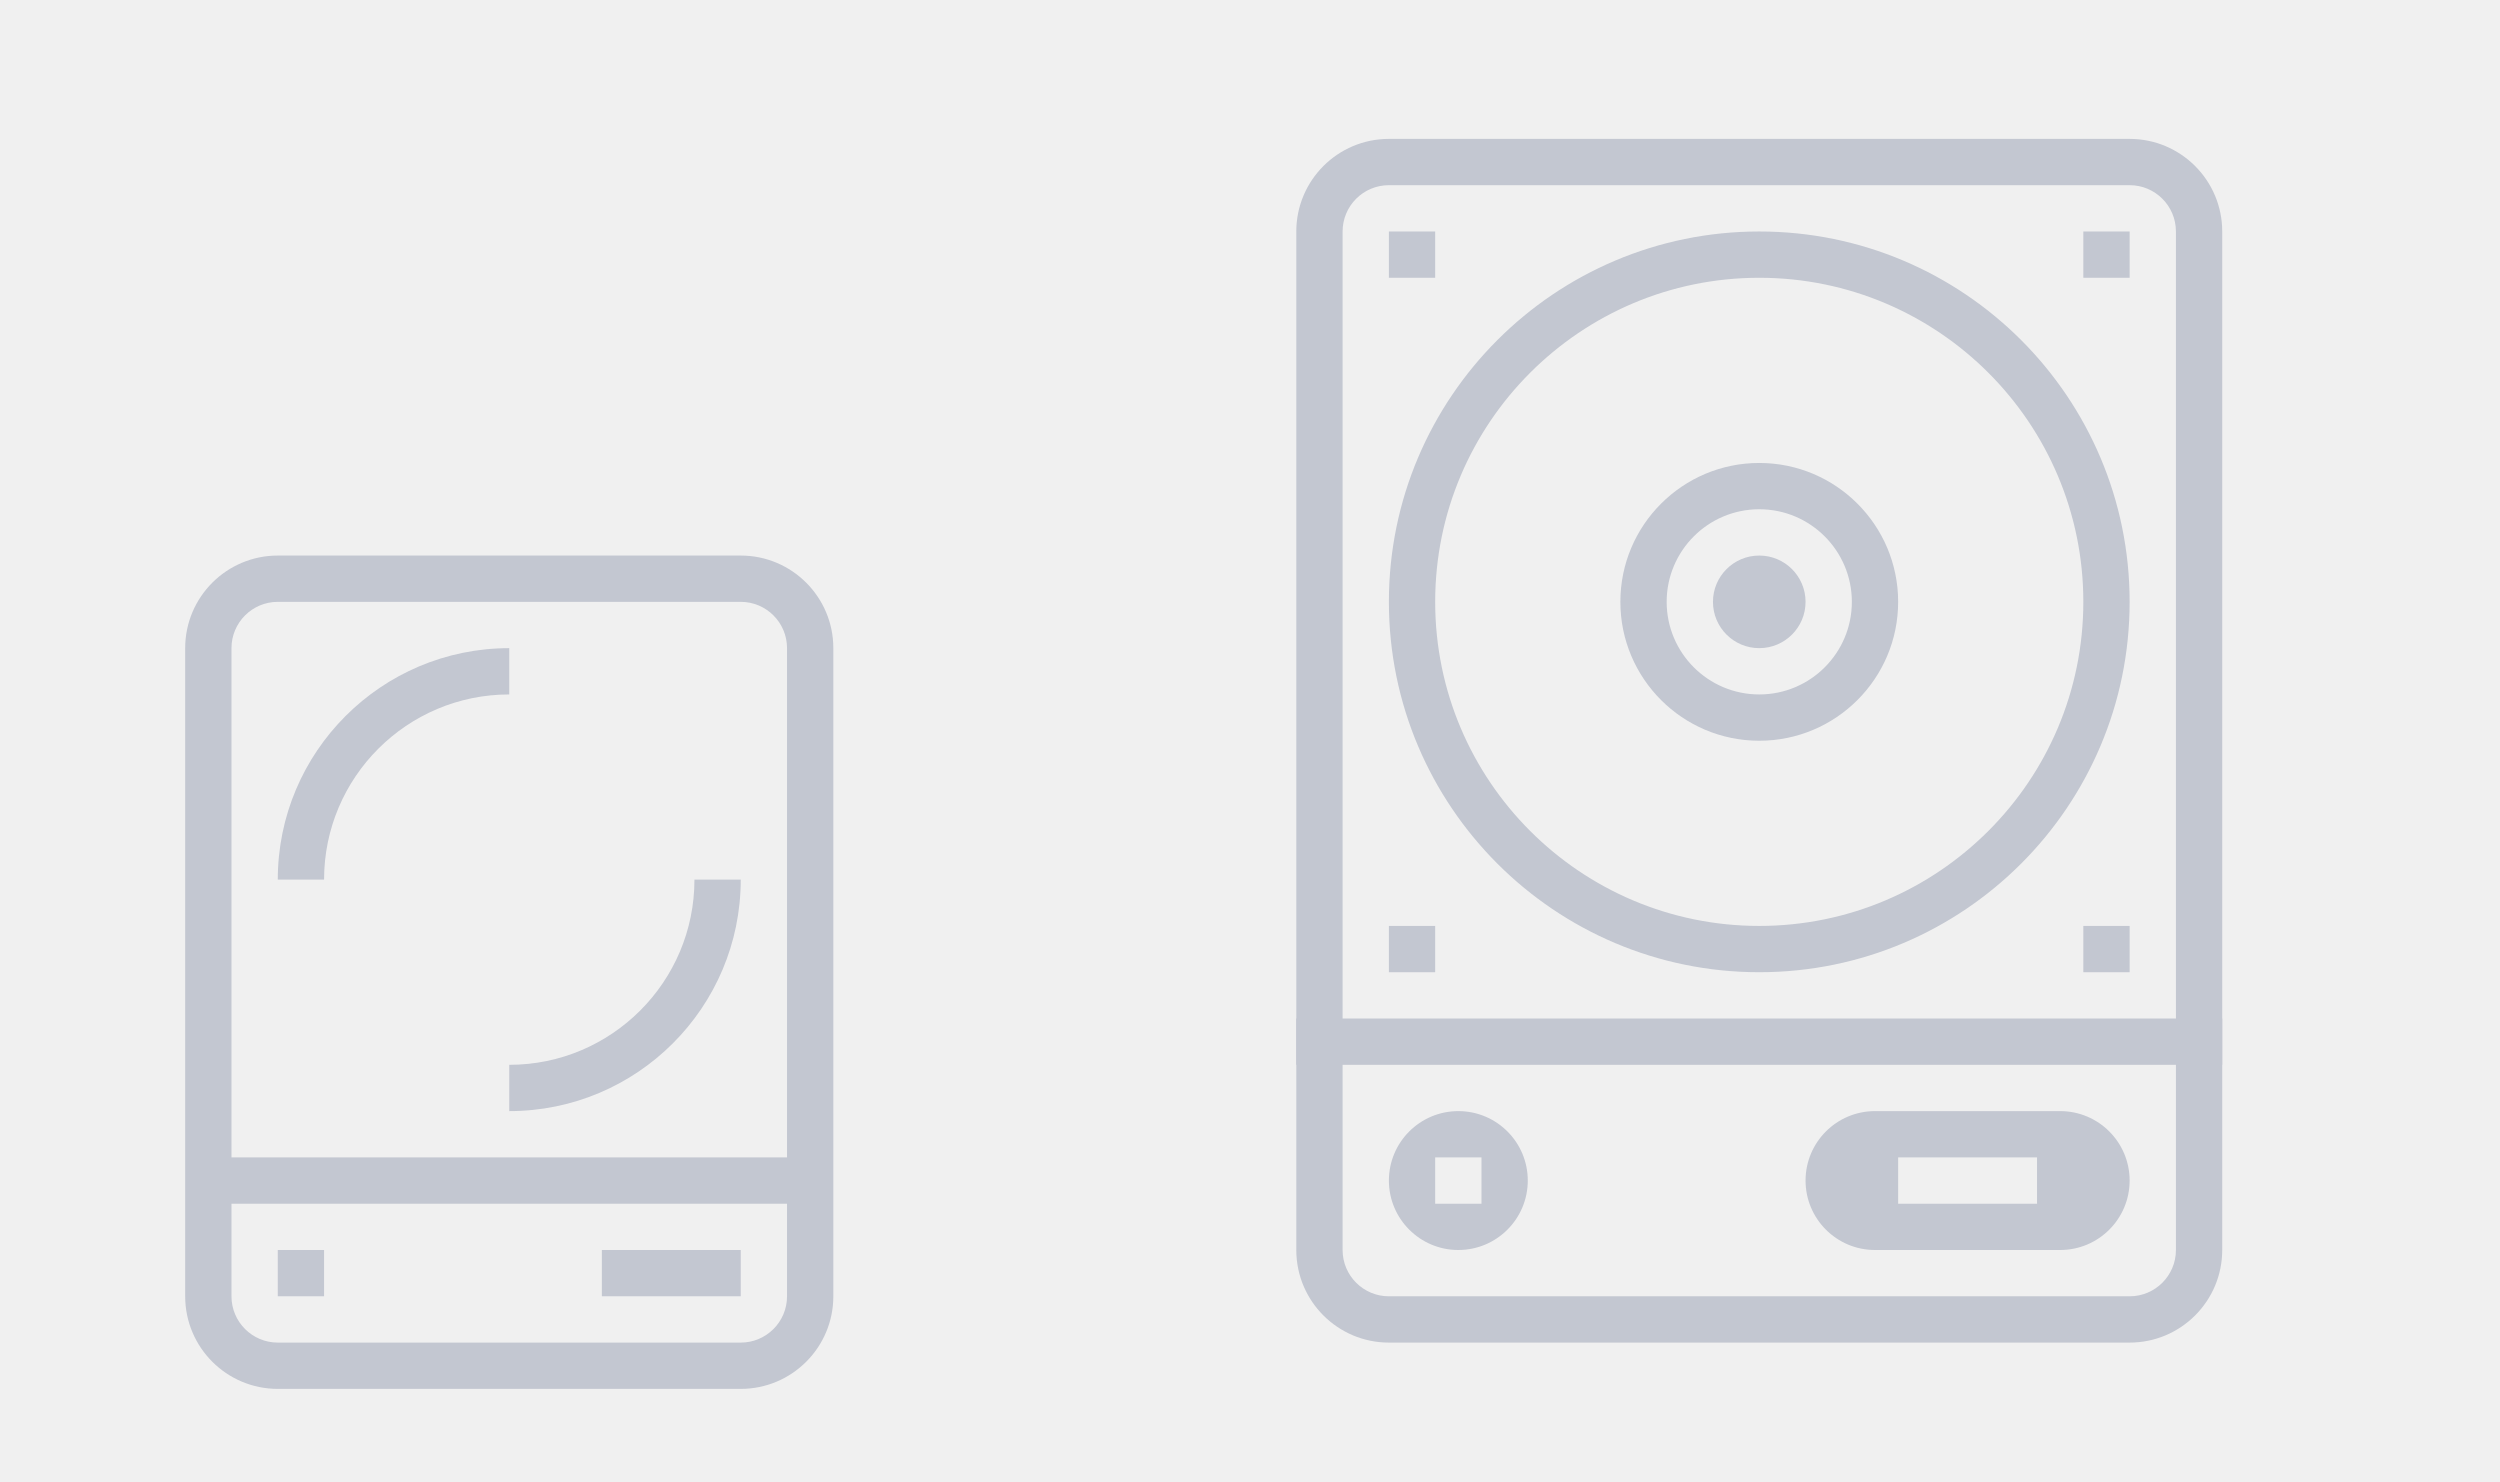
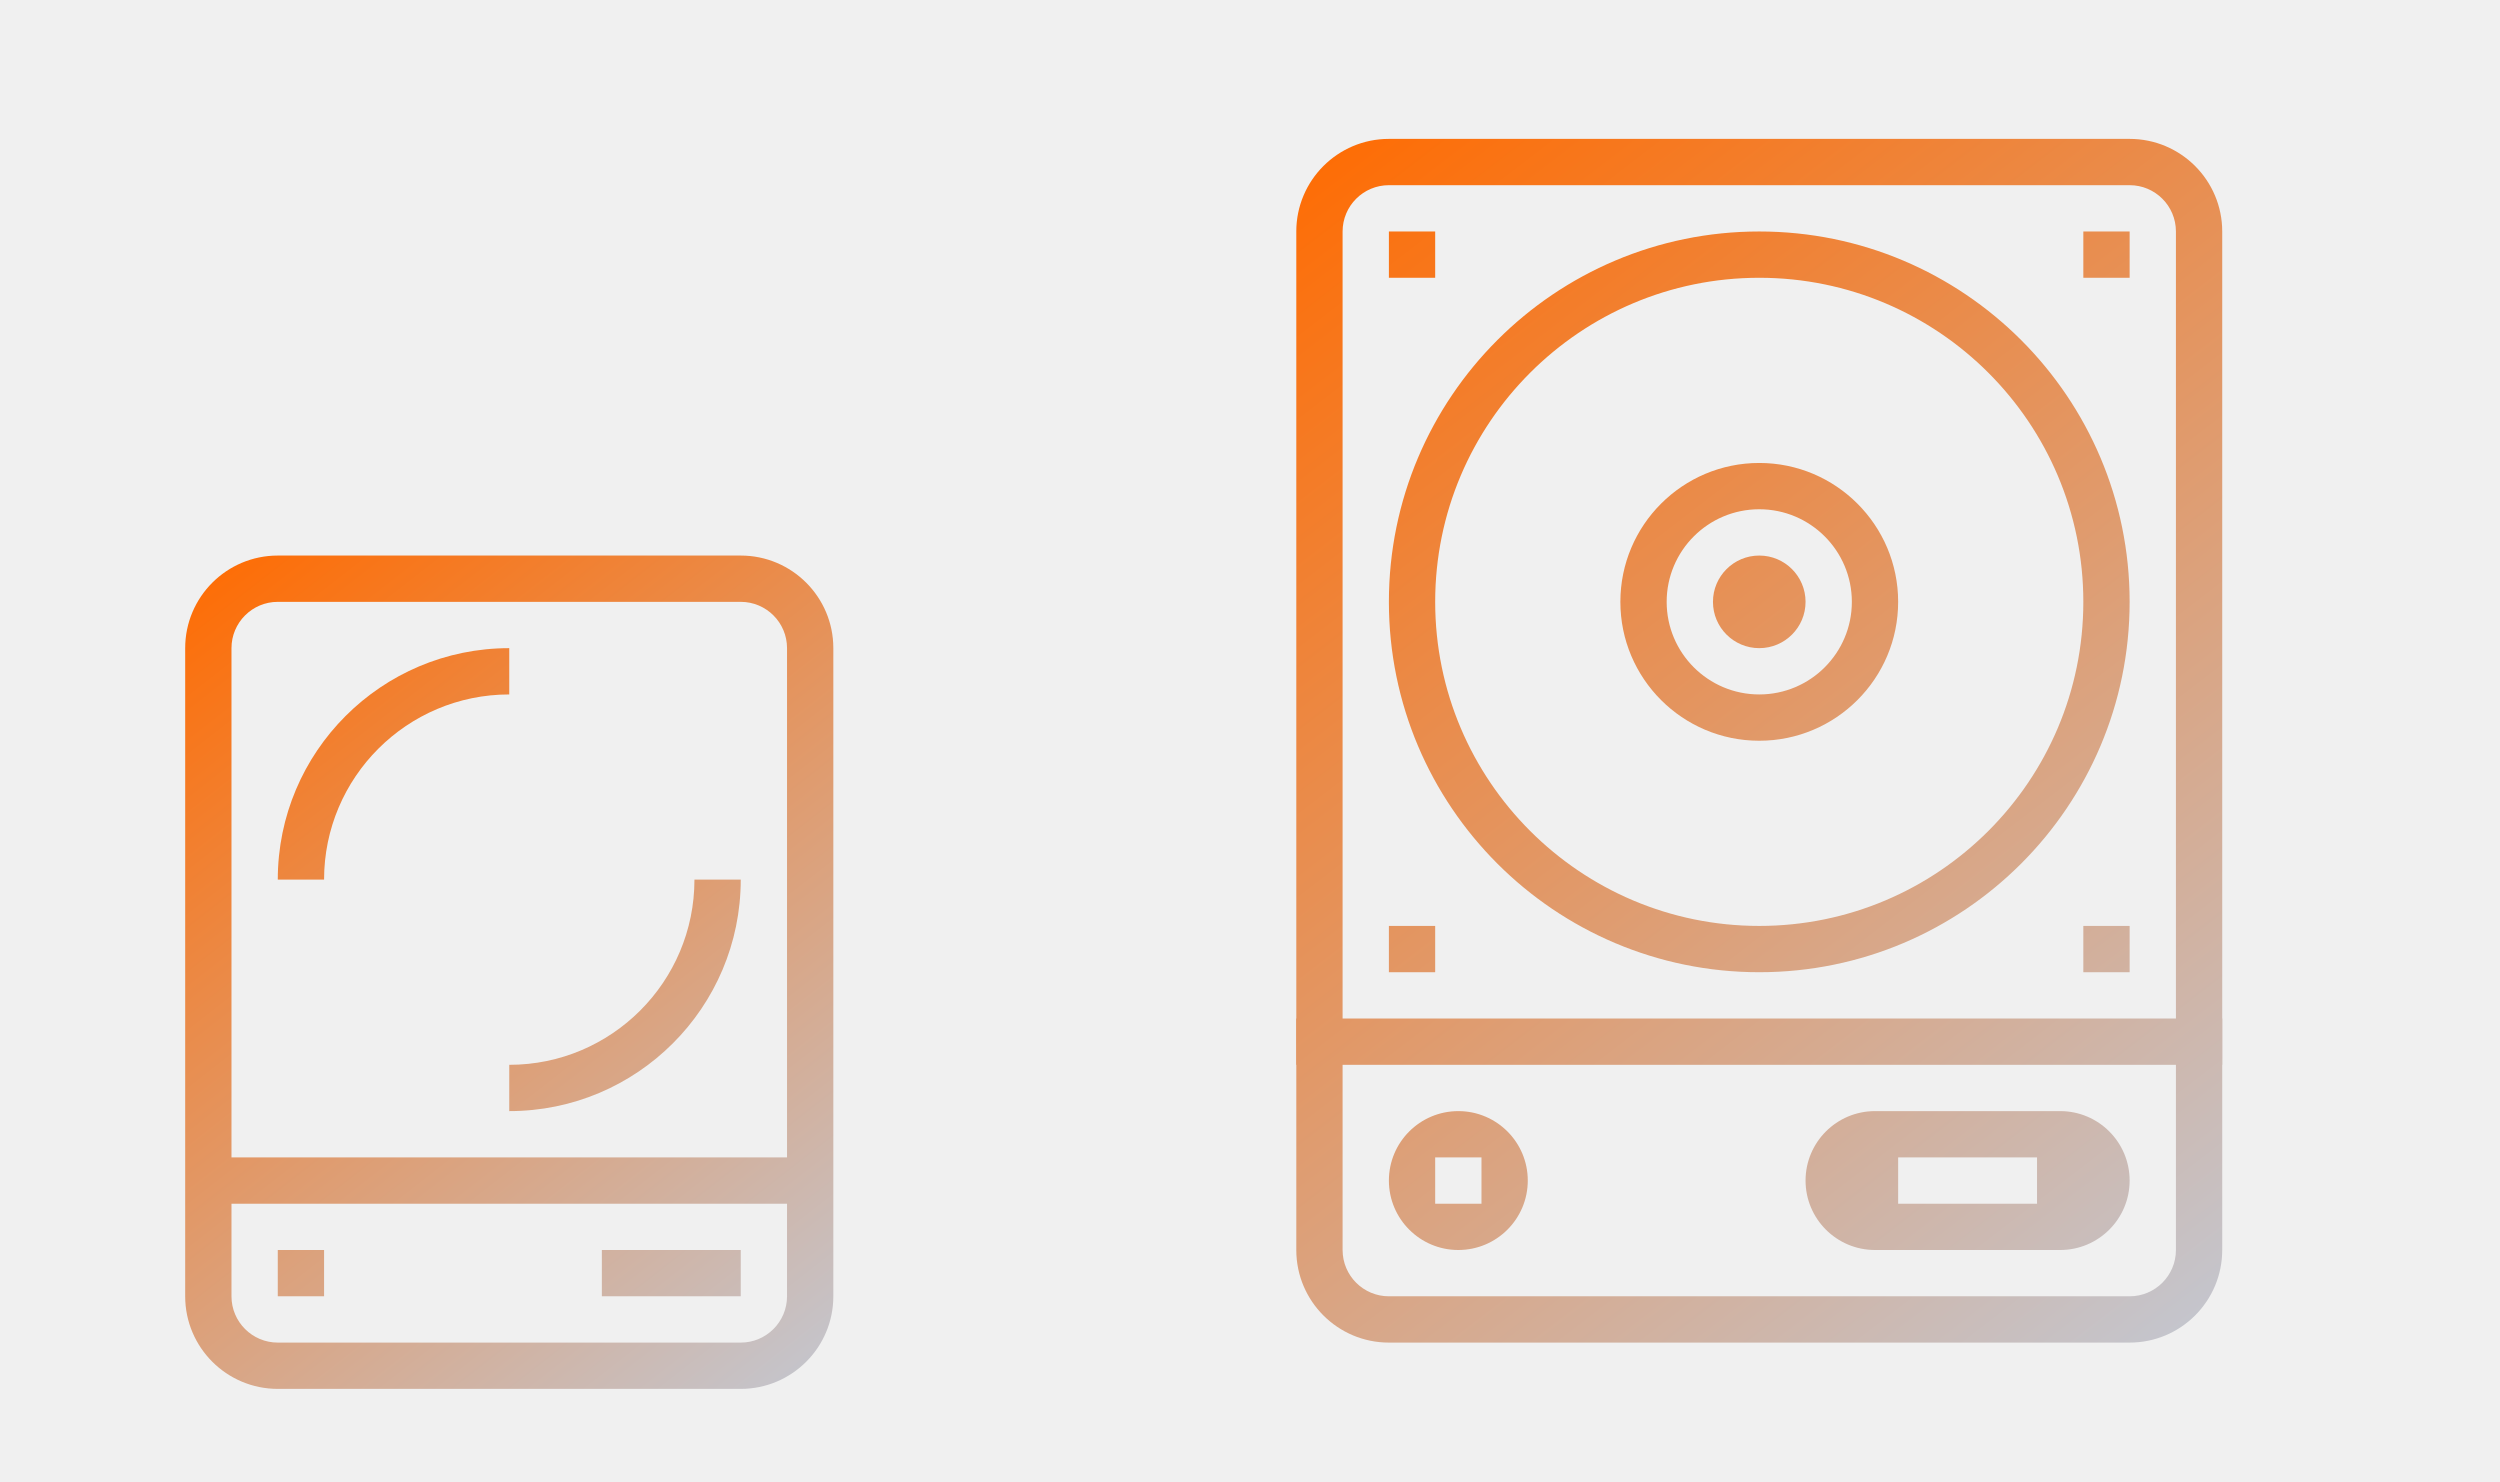
- <svg xmlns="http://www.w3.org/2000/svg" version="1.1" id="svg2" viewBox="0 0 54 32">
+ <svg xmlns="http://www.w3.org/2000/svg" xmlns:xlink="http://www.w3.org/1999/xlink" viewBox="0 0 54 32" id="svg2" version="1.1">
  <defs id="defs3051">
-     <style id="current-color-scheme" type="text/css">
+     <linearGradient id="linearGradient928">
+       <stop id="stop924" offset="0" style="stop-color:#c3c7d1;stop-opacity:1" />
+       <stop id="stop926" offset="1" style="stop-color:#ff6b01;stop-opacity:1" />
+     </linearGradient>
+     <linearGradient id="linearGradient892">
+       <stop style="stop-color:#c3c7d1;stop-opacity:1;" offset="0" id="stop888" />
+       <stop style="stop-color:#ff6b01;stop-opacity:1" offset="1" id="stop890" />
+     </linearGradient>
+     <linearGradient id="linearGradient886">
+       <stop style="stop-color:#c3c7d1;stop-opacity:1;" offset="0" id="stop882" />
+       <stop style="stop-color:#ff6b01;stop-opacity:1" offset="1" id="stop884" />
+     </linearGradient>
+     <style type="text/css" id="current-color-scheme">
      .ColorScheme-Text {
        color:#31363b;
      }
      </style>
+     <linearGradient gradientUnits="userSpaceOnUse" y2="2.072" x2="4.023" y1="20.007" x1="18.019" id="linearGradient878" xlink:href="#linearGradient892" />
+     <linearGradient gradientUnits="userSpaceOnUse" y2="1" x2="2" y1="15" x1="14" id="linearGradient880" xlink:href="#linearGradient886" />
+     <linearGradient gradientUnits="userSpaceOnUse" y2="3.007" x2="6.009" y1="28.97" x1="25.964" id="linearGradient930" xlink:href="#linearGradient928" />
  </defs>
-   <g style="clip-rule:evenodd;fill-rule:evenodd;stroke-linejoin:round;stroke-miterlimit:1.414" id="22-22-drive" transform="translate(0,10)">
-     <path id="path2" d="M 6,2 C 4.896,2 4,2.896 4,4 v 11 1 2 c 0,1.104 0.896,2 2,2 h 10 c 1.104,0 2,-0.896 2,-2 V 16 15 4 C 18,2.896 17.104,2 16,2 Z m 0,1 h 10 c 0.552,0 1,0.448 1,1 V 15 H 5 V 4 C 5,3.448 5.448,3 6,3 Z m 5,1 C 8.24,4 6,6.24 6,9 H 7 C 7,6.792 8.792,5 11,5 Z m 4,5 c 0,2.208 -1.792,4 -4,4 v 1 c 2.76,0 5,-2.24 5,-5 z M 5,16 h 12 v 2 c 0,0.552 -0.448,1 -1,1 H 6 C 5.448,19 5,18.552 5,18 Z m 1,1 v 1 h 1 v -1 z m 7,0 v 1 h 3 v -1 z" style="fill:#C3C7D1" />
-     <rect y="0" x="0" height="22" width="22" id="rect828" style="fill:#ffffff;fill-opacity:0;stroke-width:0.979" />
+   <g transform="translate(0,10)" id="22-22-drive" style="clip-rule:evenodd;fill-rule:evenodd;stroke-linejoin:round;stroke-miterlimit:1.414">
+     <path style="fill:url(#linearGradient878);fill-opacity:1" d="M 6,2 C 4.896,2 4,2.896 4,4 v 11 1 2 c 0,1.104 0.896,2 2,2 h 10 c 1.104,0 2,-0.896 2,-2 V 16 15 4 C 18,2.896 17.104,2 16,2 Z m 0,1 h 10 c 0.552,0 1,0.448 1,1 V 15 H 5 V 4 C 5,3.448 5.448,3 6,3 Z m 5,1 C 8.24,4 6,6.24 6,9 H 7 C 7,6.792 8.792,5 11,5 Z m 4,5 c 0,2.208 -1.792,4 -4,4 v 1 c 2.76,0 5,-2.24 5,-5 z M 5,16 h 12 v 2 c 0,0.552 -0.448,1 -1,1 H 6 C 5.448,19 5,18.552 5,18 Z m 1,1 v 1 h 1 v -1 z m 7,0 v 1 h 3 v -1 z" id="path2" />
+     <rect style="fill:#ffffff;fill-opacity:0;stroke-width:0.979" id="rect828" width="22" height="22" x="0" y="0" />
  </g>
-   <g style="clip-rule:evenodd;fill-rule:evenodd;stroke-linejoin:round;stroke-miterlimit:1.414" id="drive" transform="translate(22)">
-     <g id="g851">
-       <path d="m 24,3 c 1.104,0 2,0.896 2,2 v 22 c 0,1.104 -0.896,2 -2,2 H 8 C 6.896,29 6,28.104 6,27 V 5 C 6,3.896 6.896,3 8,3 Z m 0,1 H 8 C 7.448,4 7,4.448 7,5 v 22 c 0,0.552 0.448,1 1,1 h 16 c 0.552,0 1,-0.448 1,-1 V 5 C 25,4.448 24.552,4 24,4 Z" style="fill:#C3C7D1" id="path2-2" />
-       <rect x="6" y="22" width="20" height="1" style="fill:#C3C7D1" id="rect4" />
-       <path d="m 22.5,24 c 0.828,0 1.5,0.672 1.5,1.5 0,0.828 -0.672,1.5 -1.5,1.5 h -4 C 17.672,27 17,26.328 17,25.5 17,24.672 17.672,24 18.5,24 Z M 22,25 h -3 v 1 h 3 z" style="fill:#C3C7D1" id="path6" />
-       <path d="M 9.5,24 C 10.328,24 11,24.672 11,25.5 11,26.328 10.328,27 9.5,27 8.672,27 8,26.328 8,25.5 8,24.672 8.672,24 9.5,24 Z M 10,25 H 9 v 1 h 1 z" style="fill:#C3C7D1" id="path8" />
-       <path d="m 16,5 c 4.415,0 8,3.585 8,8 0,4.415 -3.585,8 -8,8 -4.415,0 -8,-3.585 -8,-8 0,-4.415 3.585,-8 8,-8 z m 0,1 c 3.863,0 7,3.137 7,7 0,3.863 -3.137,7 -7,7 -3.863,0 -7,-3.137 -7,-7 0,-3.863 3.137,-7 7,-7 z" style="fill:#C3C7D1" id="path10" />
-       <path d="m 16,10 c 1.656,0 3,1.344 3,3 0,1.656 -1.344,3 -3,3 -1.656,0 -3,-1.344 -3,-3 0,-1.656 1.344,-3 3,-3 z m 0,1 c 1.104,0 2,0.896 2,2 0,1.104 -0.896,2 -2,2 -1.104,0 -2,-0.896 -2,-2 0,-1.104 0.896,-2 2,-2 z" style="fill:#C3C7D1" id="path12" />
-       <rect x="8" y="5" width="1" height="1" style="fill:#C3C7D1" id="rect14" />
-       <rect x="23" y="5" width="1" height="1" style="fill:#C3C7D1" id="rect16" />
-       <rect x="8" y="20" width="1" height="1" style="fill:#C3C7D1" id="rect18" />
-       <rect x="23" y="20" width="1" height="1" style="fill:#C3C7D1" id="rect20" />
-       <circle cx="16" cy="13" r="1" style="fill:#C3C7D1" id="circle22" />
+   <g transform="translate(22)" id="drive" style="clip-rule:evenodd;fill-rule:evenodd;stroke-linejoin:round;stroke-miterlimit:1.414">
+     <g style="fill:url(#linearGradient930);fill-opacity:1" id="g851">
+       <path id="path2-2" style="fill:url(#linearGradient930);fill-opacity:1" d="m 24,3 c 1.104,0 2,0.896 2,2 v 22 c 0,1.104 -0.896,2 -2,2 H 8 C 6.896,29 6,28.104 6,27 V 5 C 6,3.896 6.896,3 8,3 Z m 0,1 H 8 C 7.448,4 7,4.448 7,5 v 22 c 0,0.552 0.448,1 1,1 h 16 c 0.552,0 1,-0.448 1,-1 V 5 C 25,4.448 24.552,4 24,4 Z" />
+       <rect id="rect4" style="fill:url(#linearGradient930);fill-opacity:1" height="1" width="20" y="22" x="6" />
+       <path id="path6" style="fill:url(#linearGradient930);fill-opacity:1" d="m 22.5,24 c 0.828,0 1.5,0.672 1.5,1.5 0,0.828 -0.672,1.5 -1.5,1.5 h -4 C 17.672,27 17,26.328 17,25.5 17,24.672 17.672,24 18.5,24 Z M 22,25 h -3 v 1 h 3 z" />
+       <path id="path8" style="fill:url(#linearGradient930);fill-opacity:1" d="M 9.5,24 C 10.328,24 11,24.672 11,25.5 11,26.328 10.328,27 9.5,27 8.672,27 8,26.328 8,25.5 8,24.672 8.672,24 9.5,24 Z M 10,25 H 9 v 1 h 1 z" />
+       <path id="path10" style="fill:url(#linearGradient930);fill-opacity:1" d="m 16,5 c 4.415,0 8,3.585 8,8 0,4.415 -3.585,8 -8,8 -4.415,0 -8,-3.585 -8,-8 0,-4.415 3.585,-8 8,-8 z m 0,1 c 3.863,0 7,3.137 7,7 0,3.863 -3.137,7 -7,7 -3.863,0 -7,-3.137 -7,-7 0,-3.863 3.137,-7 7,-7 z" />
+       <path id="path12" style="fill:url(#linearGradient930);fill-opacity:1" d="m 16,10 c 1.656,0 3,1.344 3,3 0,1.656 -1.344,3 -3,3 -1.656,0 -3,-1.344 -3,-3 0,-1.656 1.344,-3 3,-3 z m 0,1 c 1.104,0 2,0.896 2,2 0,1.104 -0.896,2 -2,2 -1.104,0 -2,-0.896 -2,-2 0,-1.104 0.896,-2 2,-2 z" />
+       <rect id="rect14" style="fill:url(#linearGradient930);fill-opacity:1" height="1" width="1" y="5" x="8" />
+       <rect id="rect16" style="fill:url(#linearGradient930);fill-opacity:1" height="1" width="1" y="5" x="23" />
+       <rect id="rect18" style="fill:url(#linearGradient930);fill-opacity:1" height="1" width="1" y="20" x="8" />
+       <rect id="rect20" style="fill:url(#linearGradient930);fill-opacity:1" height="1" width="1" y="20" x="23" />
+       <circle id="circle22" style="fill:url(#linearGradient930);fill-opacity:1" r="1" cy="13" cx="16" />
    </g>
-     <rect y="0" x="0" height="32" width="32" id="rect853" style="fill:#ffffff;fill-opacity:0;stroke-width:1.009" />
+     <rect style="fill:#ffffff;fill-opacity:0;stroke-width:1.009" id="rect853" width="32" height="32" x="0" y="0" />
  </g>
-   <g style="clip-rule:evenodd;fill-rule:evenodd;stroke-linejoin:round;stroke-miterlimit:1.414" id="16-16-drive" transform="translate(-16,16)">
-     <path id="path2-1" style="fill:#C3C7D1" d="M 14,15 H 2 V 1 H 14 Z M 5,13 H 4 v 1 h 1 z m 7,0 H 9 v 1 h 3 z M 13,2 H 3 v 10 h 10 z m -5,8 c 1.656,0 3,-1.344 3,-3 h 1 c 0,2.199 -1.778,3.986 -3.974,4 H 8 Z M 4,7 C 4,4.792 5.792,3 8,3 V 4 C 6.344,4 5,5.344 5,7 Z" />
-     <rect y="0" x="0" height="16" width="16" id="rect817" style="fill:#ffffff;fill-opacity:0;stroke-width:1.009" />
+   <g transform="translate(-16,16)" id="16-16-drive" style="clip-rule:evenodd;fill-rule:evenodd;stroke-linejoin:round;stroke-miterlimit:1.414">
+     <path d="M 14,15 H 2 V 1 H 14 Z M 5,13 H 4 v 1 h 1 z m 7,0 H 9 v 1 h 3 z M 13,2 H 3 v 10 h 10 z m -5,8 c 1.656,0 3,-1.344 3,-3 h 1 c 0,2.199 -1.778,3.986 -3.974,4 H 8 Z M 4,7 C 4,4.792 5.792,3 8,3 V 4 C 6.344,4 5,5.344 5,7 Z" style="fill:url(#linearGradient880);fill-opacity:1" id="path2-1" />
+     <rect style="fill:#ffffff;fill-opacity:0;stroke-width:1.009" id="rect817" width="16" height="16" x="0" y="0" />
  </g>
</svg>
